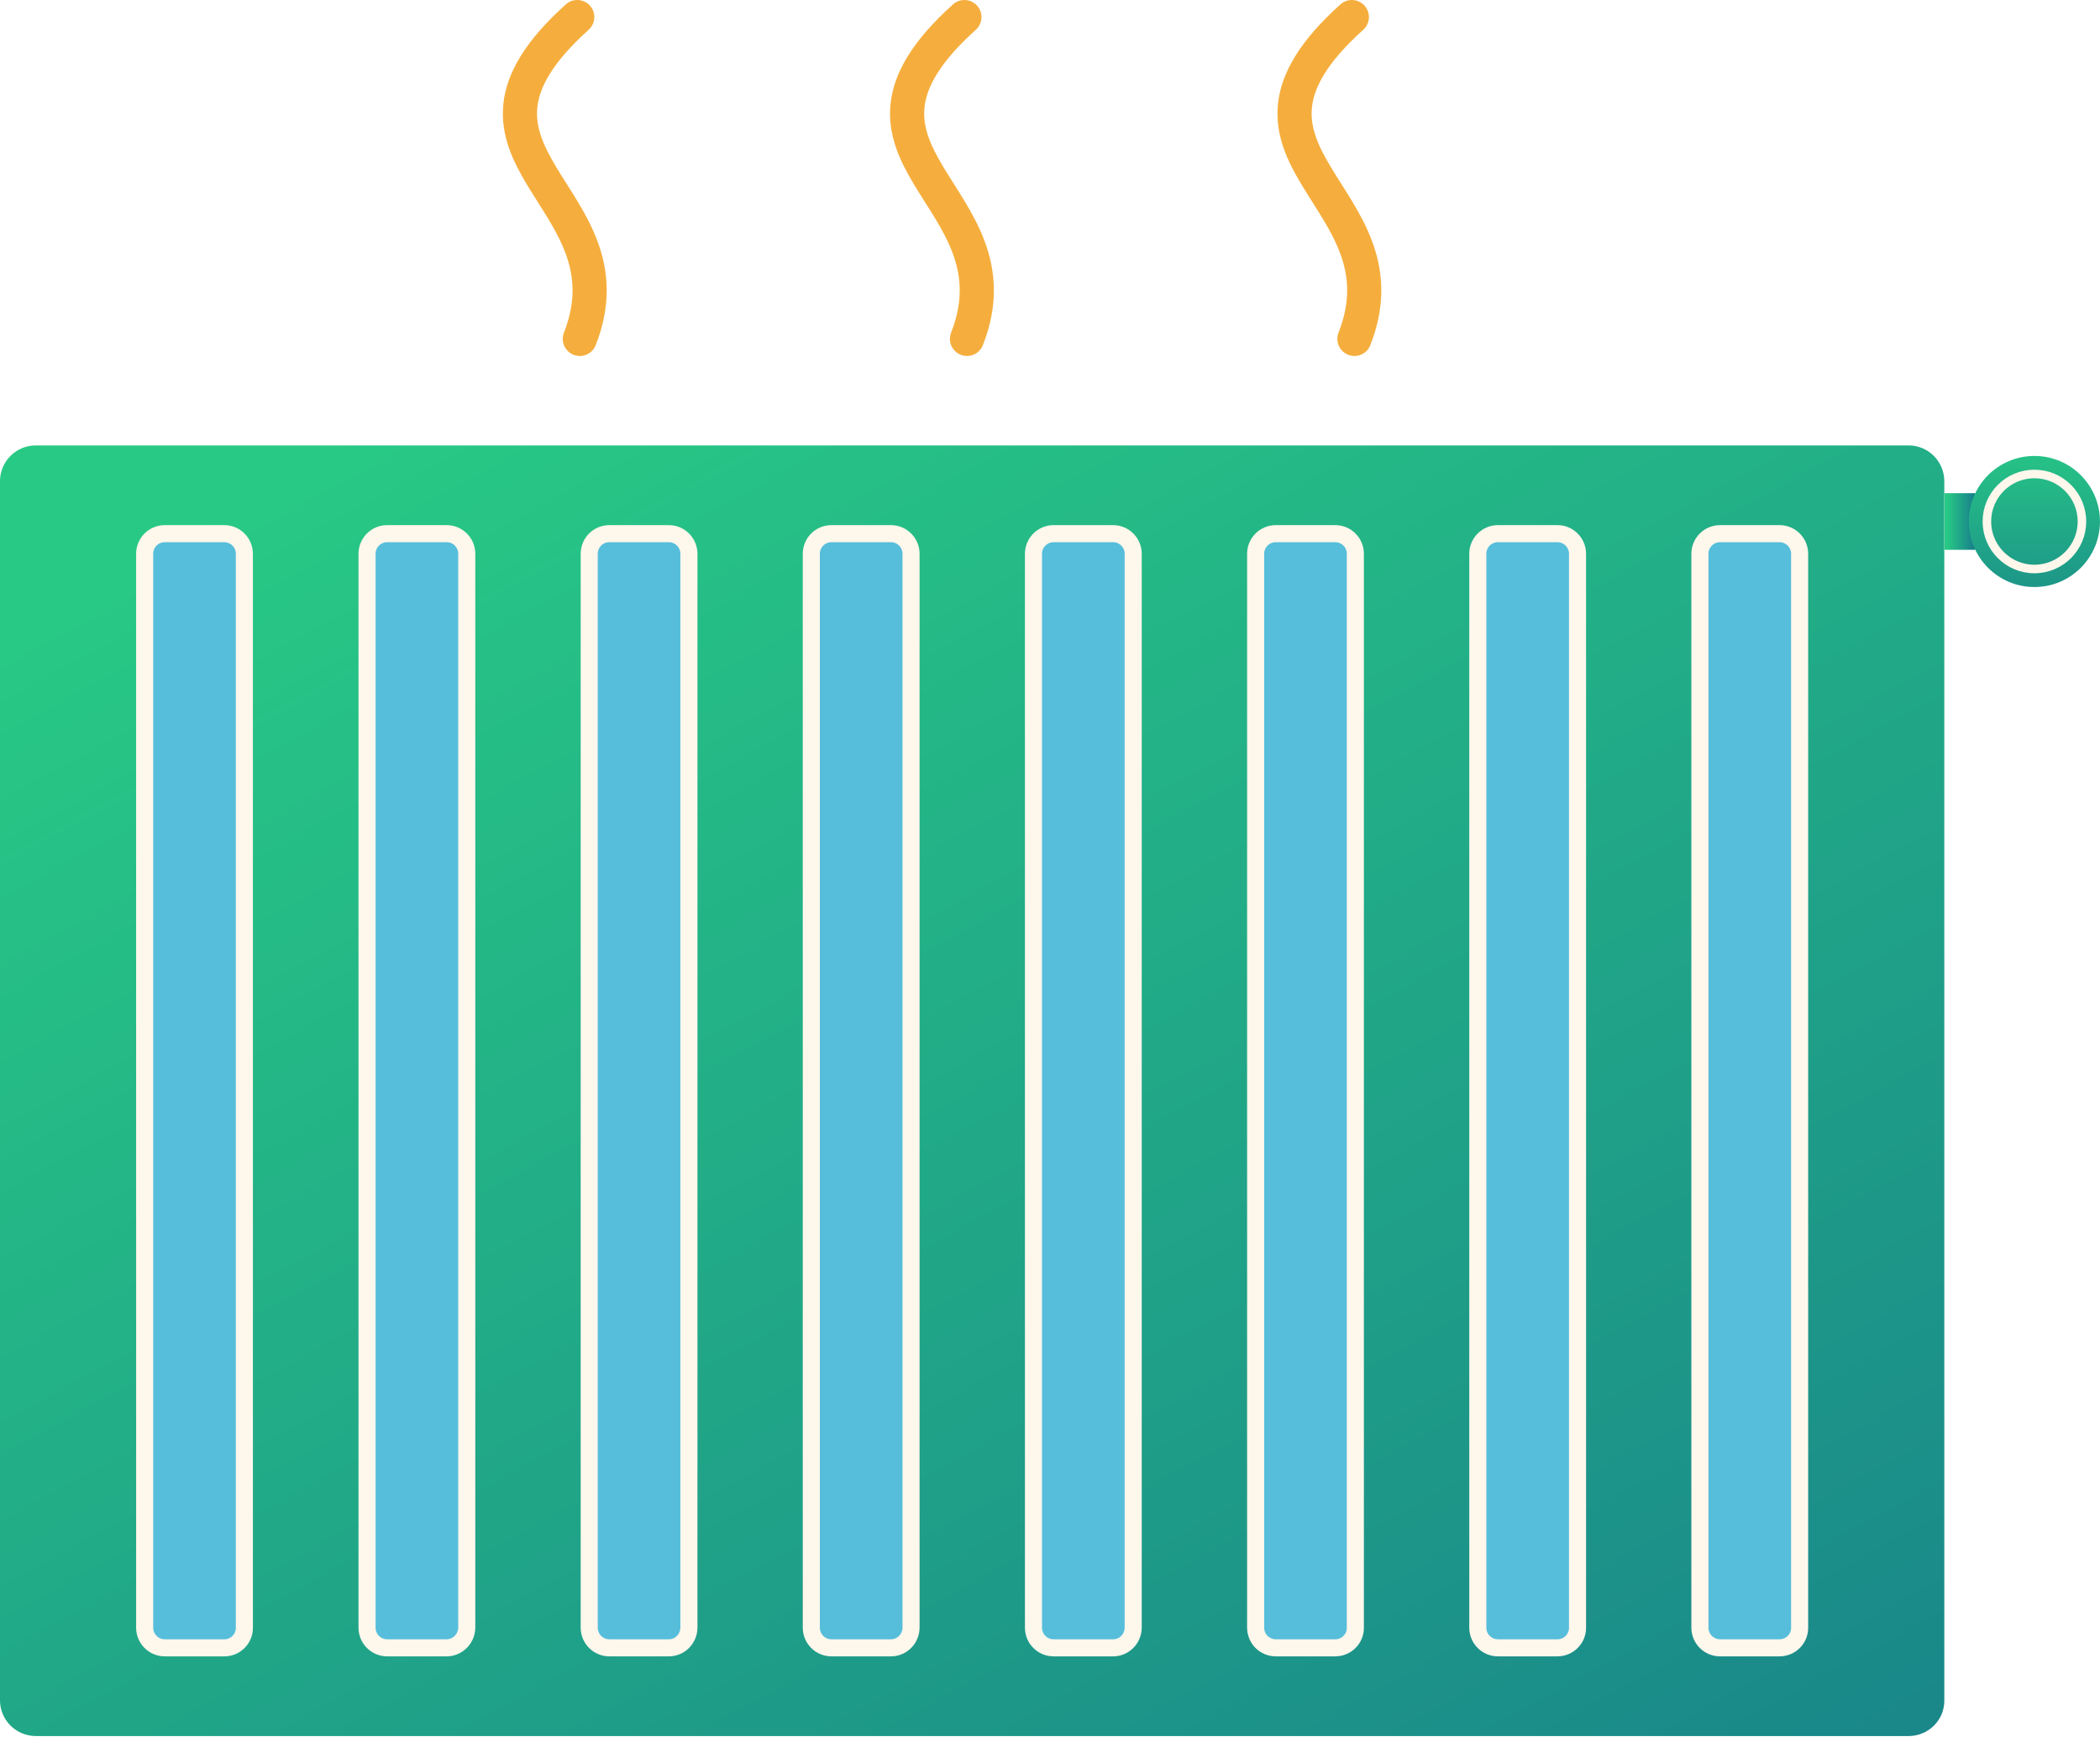
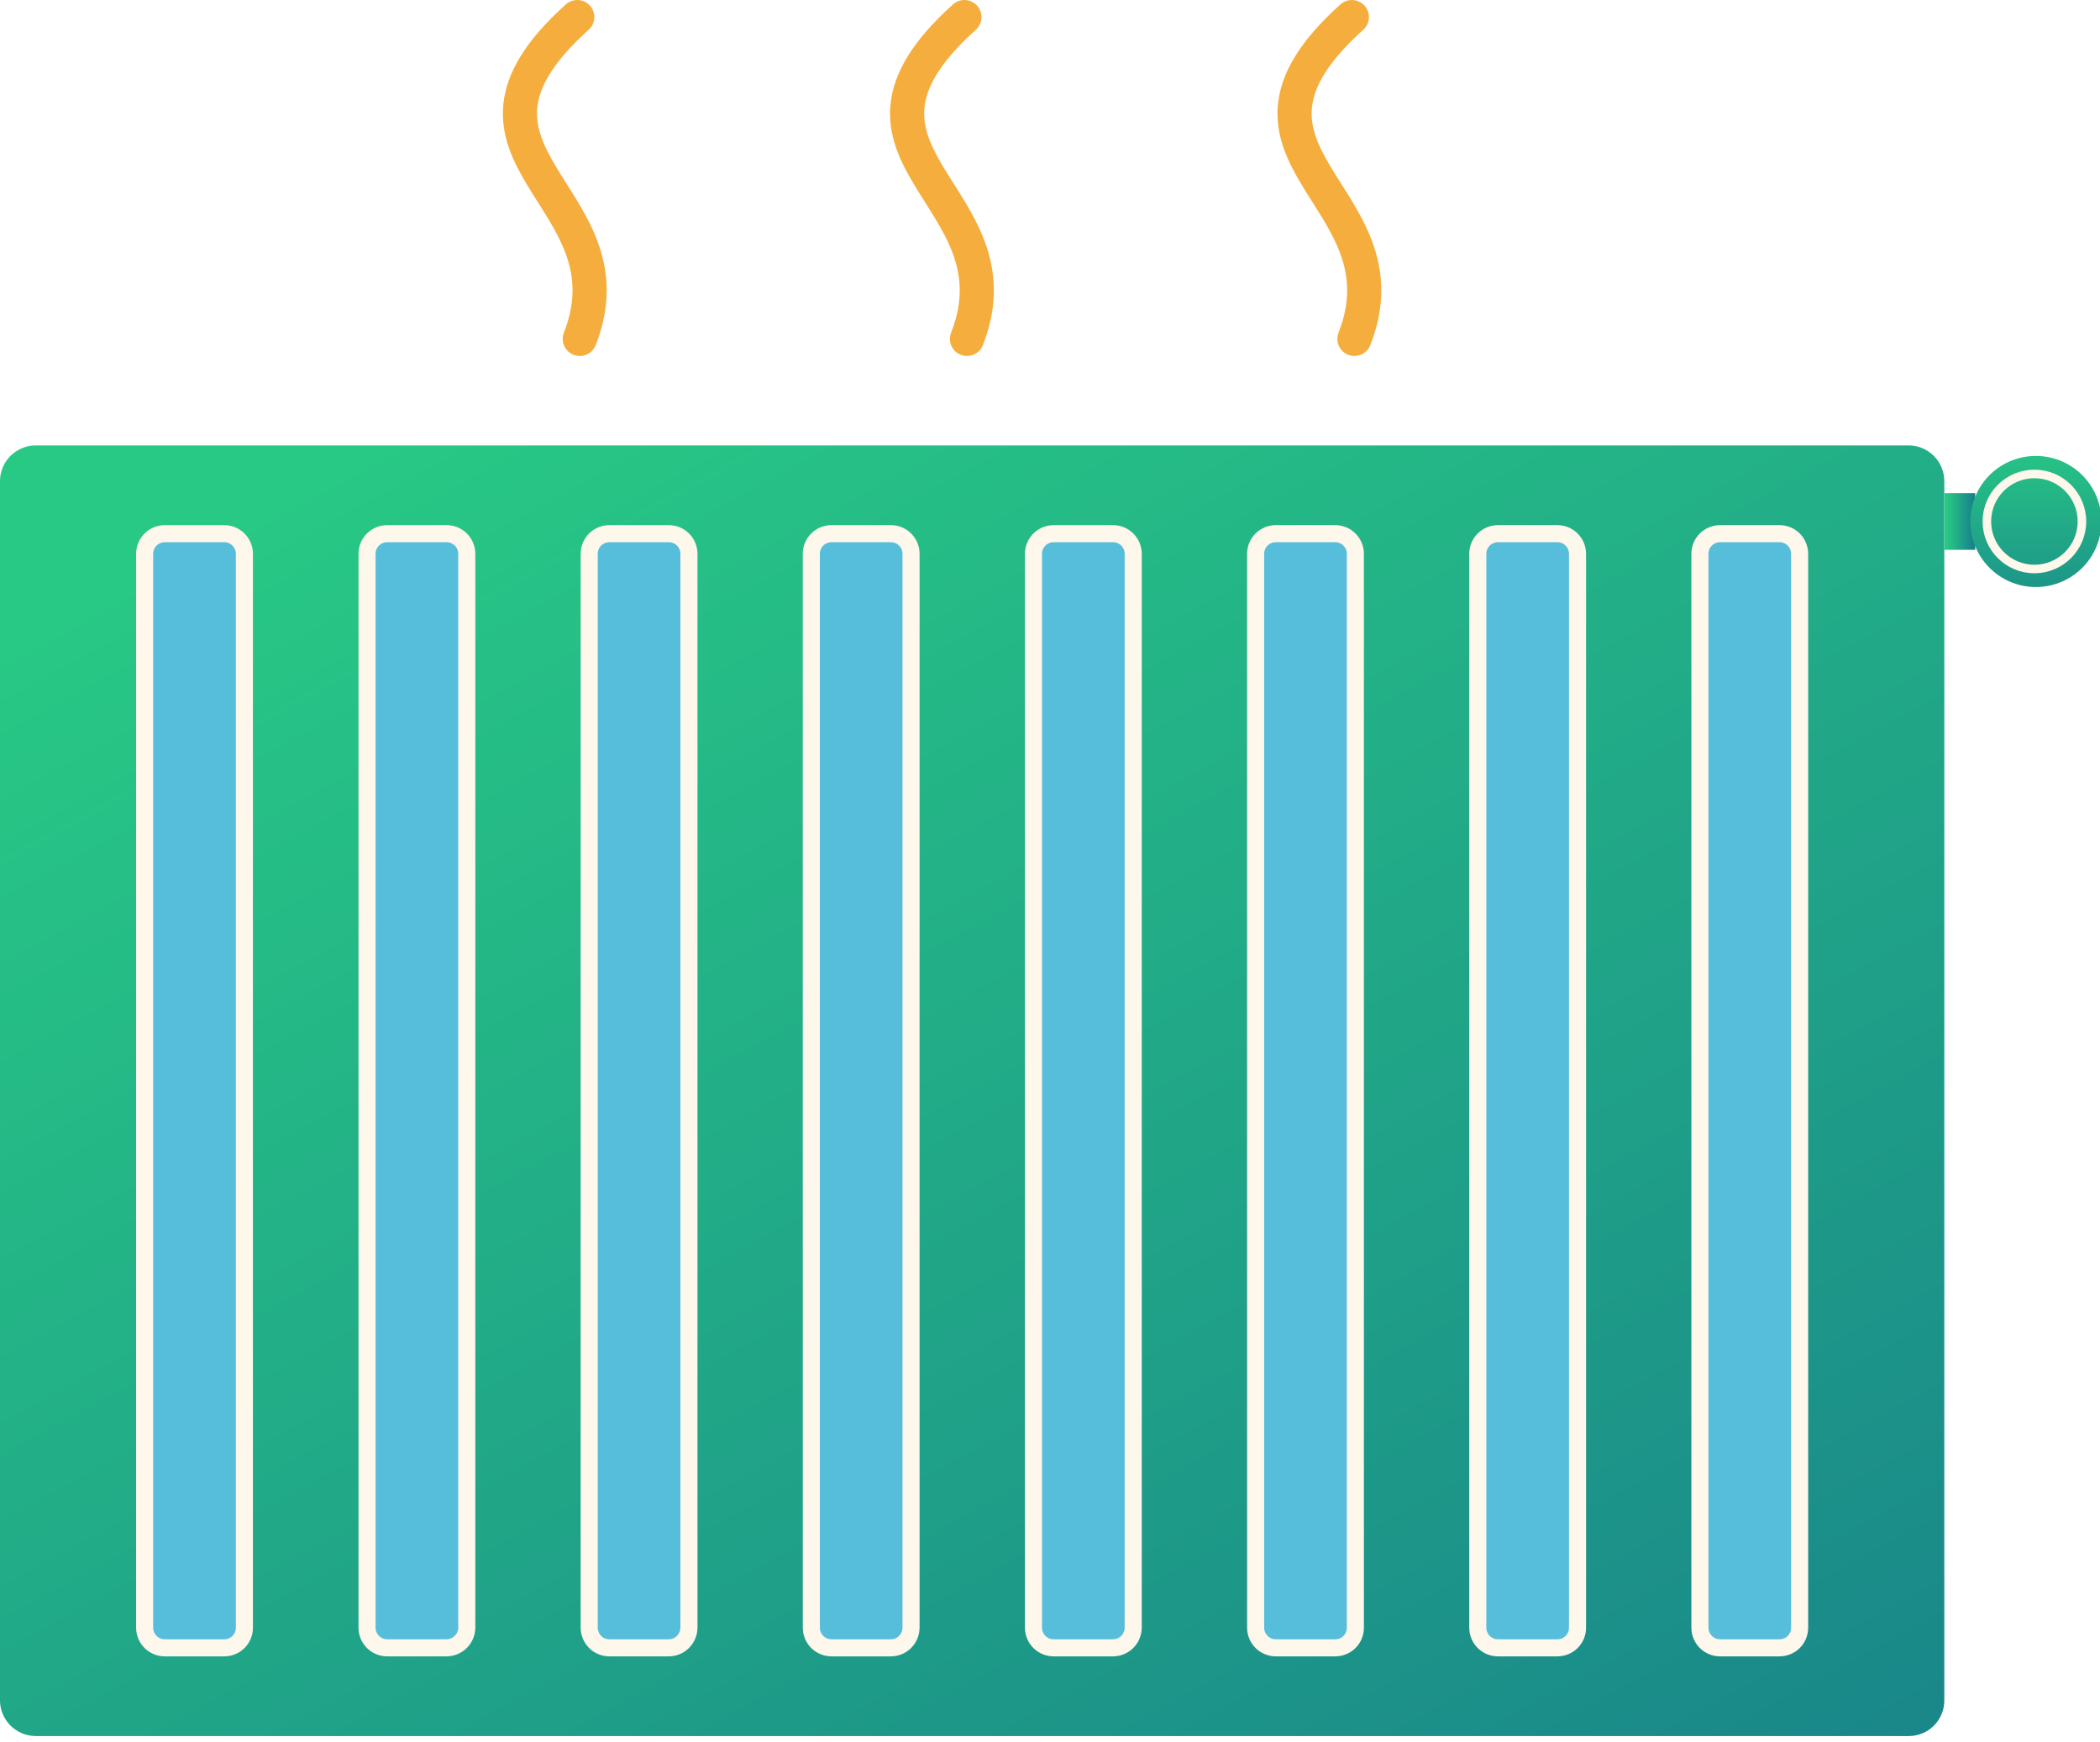
- <svg xmlns="http://www.w3.org/2000/svg" width="123" height="102" viewBox="0 0 123 102" fill="none">
-   <path d="M111.784 101.692H2.097C0.931 101.692 -0.001 100.746 -0.001 99.595V28.189C-0.001 27.023 0.945 26.091 2.097 26.091H111.784C112.949 26.091 113.881 27.037 113.881 28.189V99.595C113.895 100.76 112.949 101.692 111.784 101.692Z" fill="url(#paint0_linear_57_248)" />
-   <path d="M13.148 96.524H9.652C8.994 96.524 8.473 95.989 8.473 95.345V32.439C8.473 31.781 9.007 31.26 9.652 31.26H13.134C13.793 31.26 14.313 31.795 14.313 32.439V95.331C14.327 95.989 13.793 96.524 13.148 96.524Z" fill="#56BEDB" stroke="#FEF7EC" stroke-miterlimit="10" stroke-linecap="round" stroke-linejoin="round" />
-   <path d="M26.16 96.524H22.677C22.019 96.524 21.498 95.989 21.498 95.345V32.439C21.498 31.781 22.033 31.26 22.677 31.26H26.16C26.818 31.26 27.339 31.795 27.339 32.439V95.331C27.339 95.989 26.804 96.524 26.16 96.524Z" fill="#56BEDB" stroke="#FEF7EC" stroke-miterlimit="10" stroke-linecap="round" stroke-linejoin="round" />
-   <path d="M39.172 96.524H35.69C35.032 96.524 34.511 95.989 34.511 95.345V32.439C34.511 31.781 35.045 31.26 35.69 31.26H39.172C39.83 31.26 40.351 31.795 40.351 32.439V95.331C40.351 95.989 39.83 96.524 39.172 96.524Z" fill="#56BEDB" stroke="#FEF7EC" stroke-miterlimit="10" stroke-linecap="round" stroke-linejoin="round" />
-   <path d="M52.182 96.524H48.699C48.041 96.524 47.52 95.989 47.52 95.345V32.439C47.52 31.781 48.055 31.26 48.699 31.26H52.182C52.84 31.26 53.361 31.795 53.361 32.439V95.331C53.361 95.989 52.84 96.524 52.182 96.524Z" fill="#56BEDB" stroke="#FEF7EC" stroke-miterlimit="10" stroke-linecap="round" stroke-linejoin="round" />
-   <path d="M65.194 96.524H61.712C61.053 96.524 60.532 95.989 60.532 95.345V32.439C60.532 31.781 61.067 31.26 61.712 31.26H65.194C65.852 31.26 66.373 31.795 66.373 32.439V95.331C66.373 95.989 65.852 96.524 65.194 96.524Z" fill="#56BEDB" stroke="#FEF7EC" stroke-miterlimit="10" stroke-linecap="round" stroke-linejoin="round" />
-   <path d="M78.206 96.524H74.724C74.066 96.524 73.545 95.989 73.545 95.345V32.439C73.545 31.781 74.079 31.26 74.724 31.26H78.206C78.865 31.26 79.385 31.795 79.385 32.439V95.331C79.399 95.989 78.865 96.524 78.206 96.524Z" fill="#56BEDB" stroke="#FEF7EC" stroke-miterlimit="10" stroke-linecap="round" stroke-linejoin="round" />
-   <path d="M91.219 96.524H87.736C87.078 96.524 86.557 95.989 86.557 95.345V32.439C86.557 31.781 87.092 31.26 87.736 31.26H91.219C91.877 31.26 92.398 31.795 92.398 32.439V95.331C92.411 95.989 91.877 96.524 91.219 96.524Z" fill="#56BEDB" stroke="#FEF7EC" stroke-miterlimit="10" stroke-linecap="round" stroke-linejoin="round" />
-   <path d="M104.228 96.524H100.746C100.087 96.524 99.566 95.989 99.566 95.345V32.439C99.566 31.781 100.101 31.26 100.746 31.26H104.228C104.886 31.26 105.407 31.795 105.407 32.439V95.331C105.421 95.989 104.886 96.524 104.228 96.524Z" fill="#56BEDB" stroke="#FEF7EC" stroke-miterlimit="10" stroke-linecap="round" stroke-linejoin="round" />
-   <path d="M115.692 32.206H113.896V28.888H115.692" fill="url(#paint1_linear_57_248)" />
-   <path d="M119.159 34.386C121.279 34.386 122.998 32.667 122.998 30.547C122.998 28.427 121.279 26.708 119.159 26.708C117.039 26.708 115.32 28.427 115.32 30.547C115.32 32.667 117.039 34.386 119.159 34.386Z" fill="url(#paint2_linear_57_248)" />
-   <path d="M119.158 33.33C120.695 33.33 121.942 32.084 121.942 30.547C121.942 29.01 120.695 27.764 119.158 27.764C117.621 27.764 116.375 29.01 116.375 30.547C116.375 32.084 117.621 33.33 119.158 33.33Z" stroke="#FEF7EC" stroke-width="0.5" stroke-miterlimit="10" stroke-linecap="round" stroke-linejoin="round" />
-   <path d="M33.961 19.852C37.279 11.406 24.747 9.158 33.81 1" stroke="#F5AE3D" stroke-width="2" stroke-miterlimit="10" stroke-linecap="round" stroke-linejoin="round" />
-   <path d="M56.638 19.852C59.956 11.406 47.424 9.158 56.487 1" stroke="#F5AE3D" stroke-width="2" stroke-miterlimit="10" stroke-linecap="round" stroke-linejoin="round" />
-   <path d="M79.331 19.852C82.649 11.406 70.117 9.158 79.18 1" stroke="#F5AE3D" stroke-width="2" stroke-miterlimit="10" stroke-linecap="round" stroke-linejoin="round" />
+ <svg xmlns="http://www.w3.org/2000/svg" width="123" height="102" fill="none">
+   <path d="M111.784 101.692H2.097a2.098 2.098 0 0 1-2.098-2.097V28.189c0-1.166.946-2.098 2.098-2.098h109.687c1.165 0 2.097.946 2.097 2.098v71.406a2.08 2.08 0 0 1-2.097 2.097z" fill="url(#a)" />
+   <path d="M13.148 96.524H9.652a1.18 1.18 0 0 1-1.18-1.18V32.44c0-.658.535-1.179 1.18-1.179h3.482c.659 0 1.18.535 1.18 1.18V95.33a1.17 1.17 0 0 1-1.166 1.193zM26.16 96.524h-3.483c-.658 0-1.179-.535-1.179-1.18V32.44c0-.658.535-1.179 1.18-1.179h3.482c.658 0 1.18.535 1.18 1.18V95.33a1.19 1.19 0 0 1-1.18 1.193zM39.172 96.524H35.69c-.658 0-1.18-.535-1.18-1.18V32.44c0-.658.535-1.179 1.18-1.179h3.482c.658 0 1.18.535 1.18 1.18V95.33c0 .658-.522 1.193-1.18 1.193zM52.182 96.524h-3.483a1.18 1.18 0 0 1-1.179-1.18V32.44c0-.658.535-1.179 1.18-1.179h3.482c.658 0 1.179.535 1.179 1.18V95.33c0 .658-.521 1.193-1.18 1.193zM65.194 96.524h-3.482c-.659 0-1.18-.535-1.18-1.18V32.44c0-.658.535-1.179 1.18-1.179h3.482c.658 0 1.18.535 1.18 1.18V95.33c0 .658-.522 1.193-1.18 1.193zM78.206 96.524h-3.482c-.658 0-1.18-.535-1.18-1.18V32.44c0-.658.535-1.179 1.18-1.179h3.482c.659 0 1.18.535 1.18 1.18V95.33a1.173 1.173 0 0 1-1.18 1.193zM91.219 96.524h-3.483c-.658 0-1.18-.535-1.18-1.18V32.44c0-.658.536-1.179 1.18-1.179h3.483c.658 0 1.179.535 1.179 1.18V95.33a1.173 1.173 0 0 1-1.18 1.193zM104.228 96.524h-3.482c-.659 0-1.18-.535-1.18-1.18V32.44c0-.658.535-1.179 1.18-1.179h3.482c.658 0 1.179.535 1.179 1.18V95.33a1.173 1.173 0 0 1-1.179 1.193z" fill="#56BEDB" stroke="#FEF7EC" stroke-miterlimit="10" stroke-linecap="round" stroke-linejoin="round" />
+   <path d="M115.692 32.206h-1.796v-3.318h1.796" fill="url(#b)" />
+   <path d="M119.159 34.386a3.84 3.84 0 1 0 0-7.678 3.84 3.84 0 0 0 0 7.678z" fill="url(#c)" />
+   <path d="M119.158 33.33a2.784 2.784 0 1 0 0-5.568 2.784 2.784 0 0 0 0 5.568z" stroke="#FEF7EC" stroke-width=".5" stroke-miterlimit="10" stroke-linecap="round" stroke-linejoin="round" />
+   <path d="M33.96 19.852C37.28 11.406 24.748 9.158 33.81 1M56.638 19.852C59.956 11.406 47.424 9.158 56.487 1M79.33 19.852C82.65 11.406 70.118 9.158 79.18 1" stroke="#F5AE3D" stroke-width="2" stroke-miterlimit="10" stroke-linecap="round" stroke-linejoin="round" />
  <defs>
-     <linearGradient id="paint0_linear_57_248" x1="32.241" y1="18.489" x2="91.187" y2="126.818" gradientUnits="userSpaceOnUse">
-       <stop offset="0.002" stop-color="#28C985" />
+     <linearGradient id="a" x1="32.241" y1="18.489" x2="91.187" y2="126.818" gradientUnits="userSpaceOnUse">
+       <stop offset=".002" stop-color="#28C985" />
      <stop offset="1" stop-color="#18808A" />
    </linearGradient>
-     <linearGradient id="paint1_linear_57_248" x1="114.034" y1="30.553" x2="115.61" y2="30.553" gradientUnits="userSpaceOnUse">
-       <stop offset="0.002" stop-color="#28C985" />
+     <linearGradient id="b" x1="114.034" y1="30.553" x2="115.61" y2="30.553" gradientUnits="userSpaceOnUse">
+       <stop offset=".002" stop-color="#28C985" />
      <stop offset="1" stop-color="#18808A" />
    </linearGradient>
-     <linearGradient id="paint2_linear_57_248" x1="119.172" y1="25.435" x2="119.132" y2="38.192" gradientUnits="userSpaceOnUse">
-       <stop offset="0.002" stop-color="#28C985" />
+     <linearGradient id="c" x1="119.172" y1="25.435" x2="119.132" y2="38.192" gradientUnits="userSpaceOnUse">
+       <stop offset=".002" stop-color="#28C985" />
      <stop offset="1" stop-color="#18808A" />
    </linearGradient>
  </defs>
</svg>
